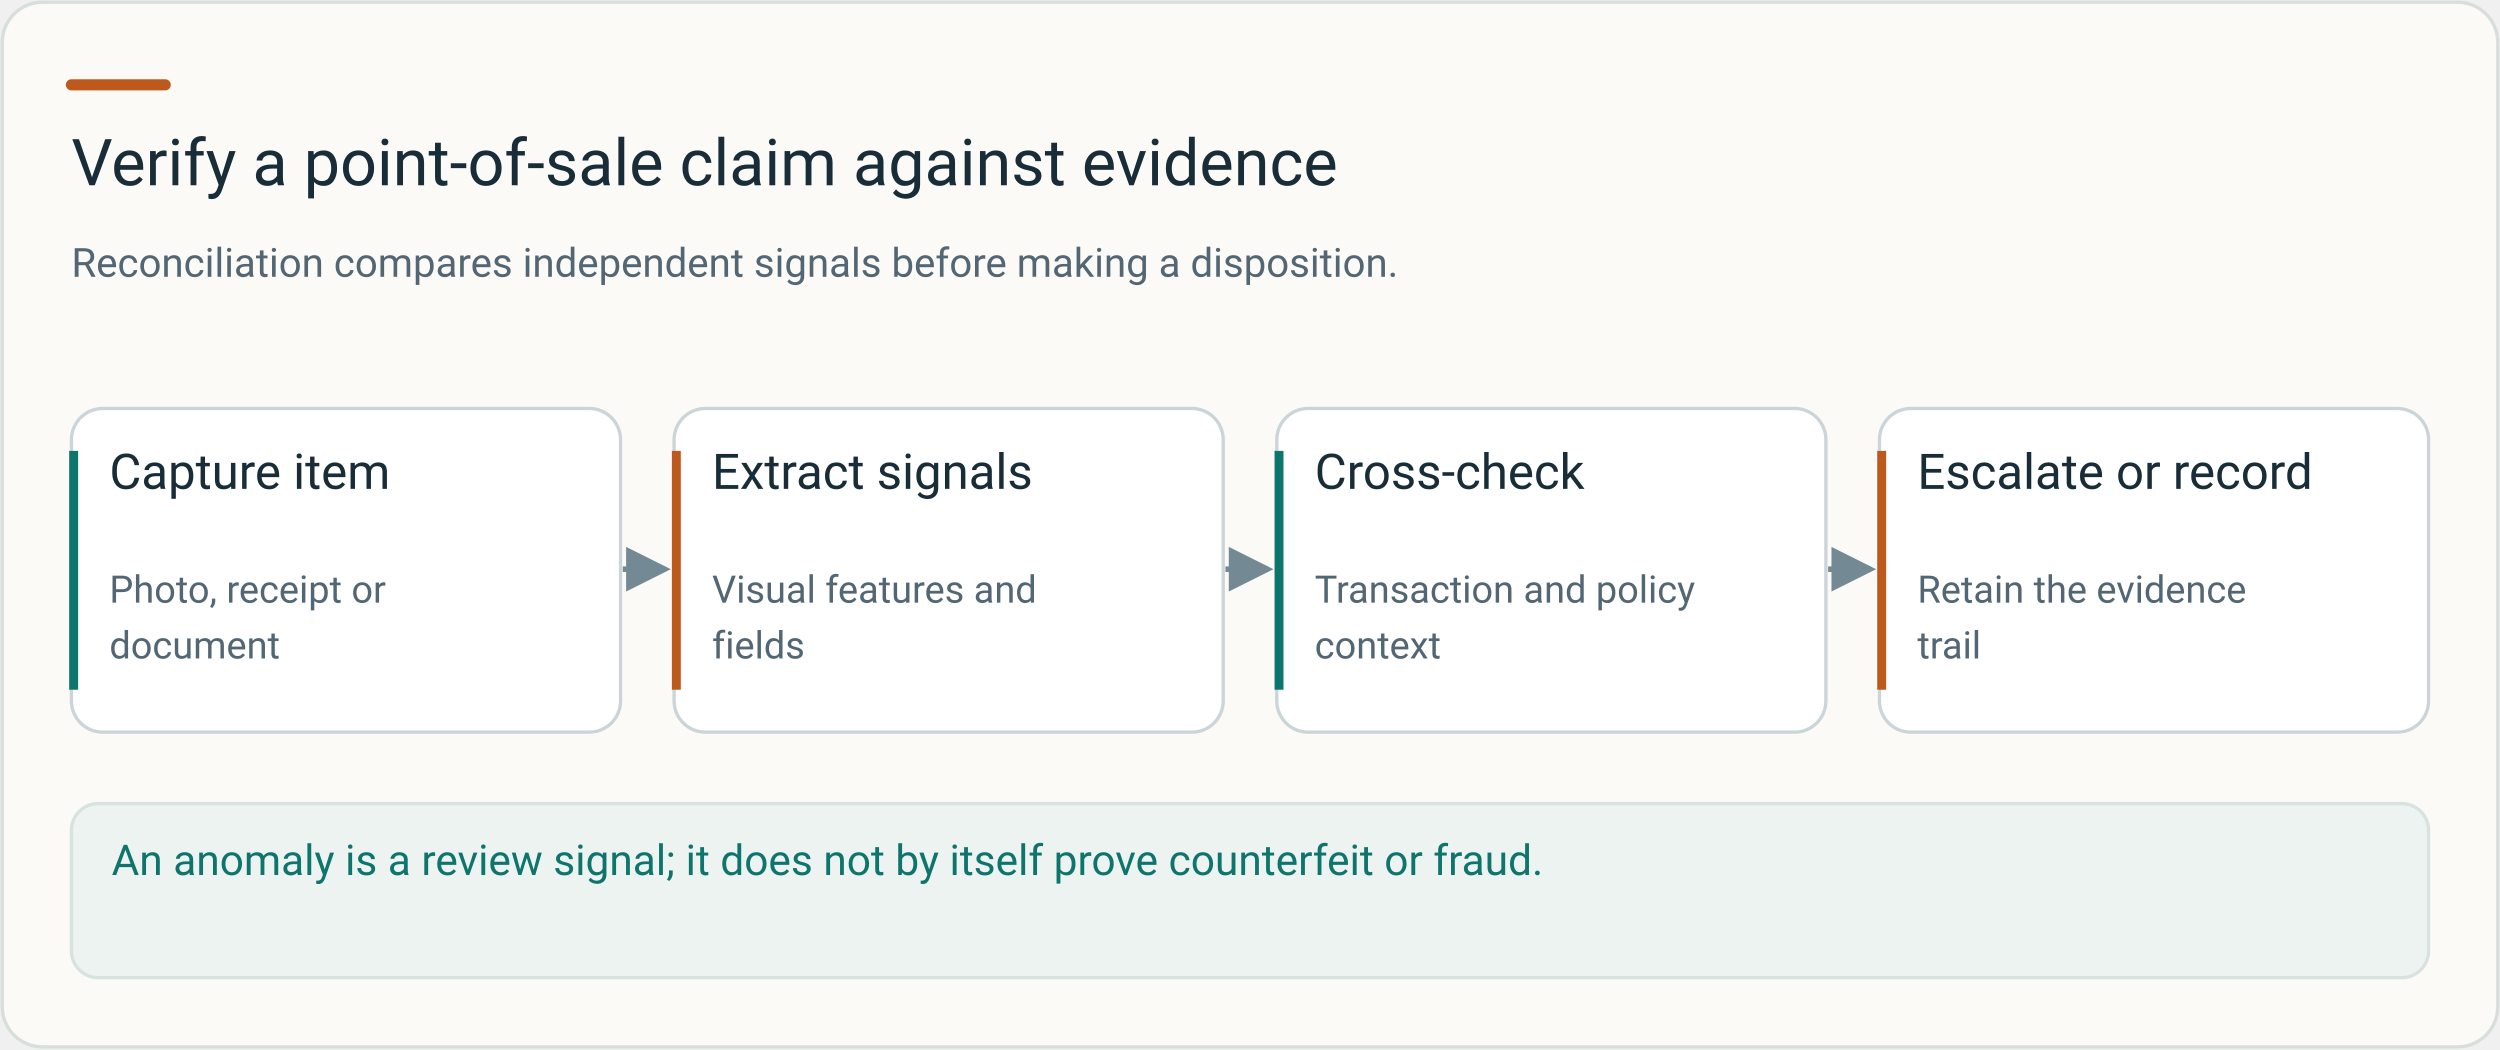
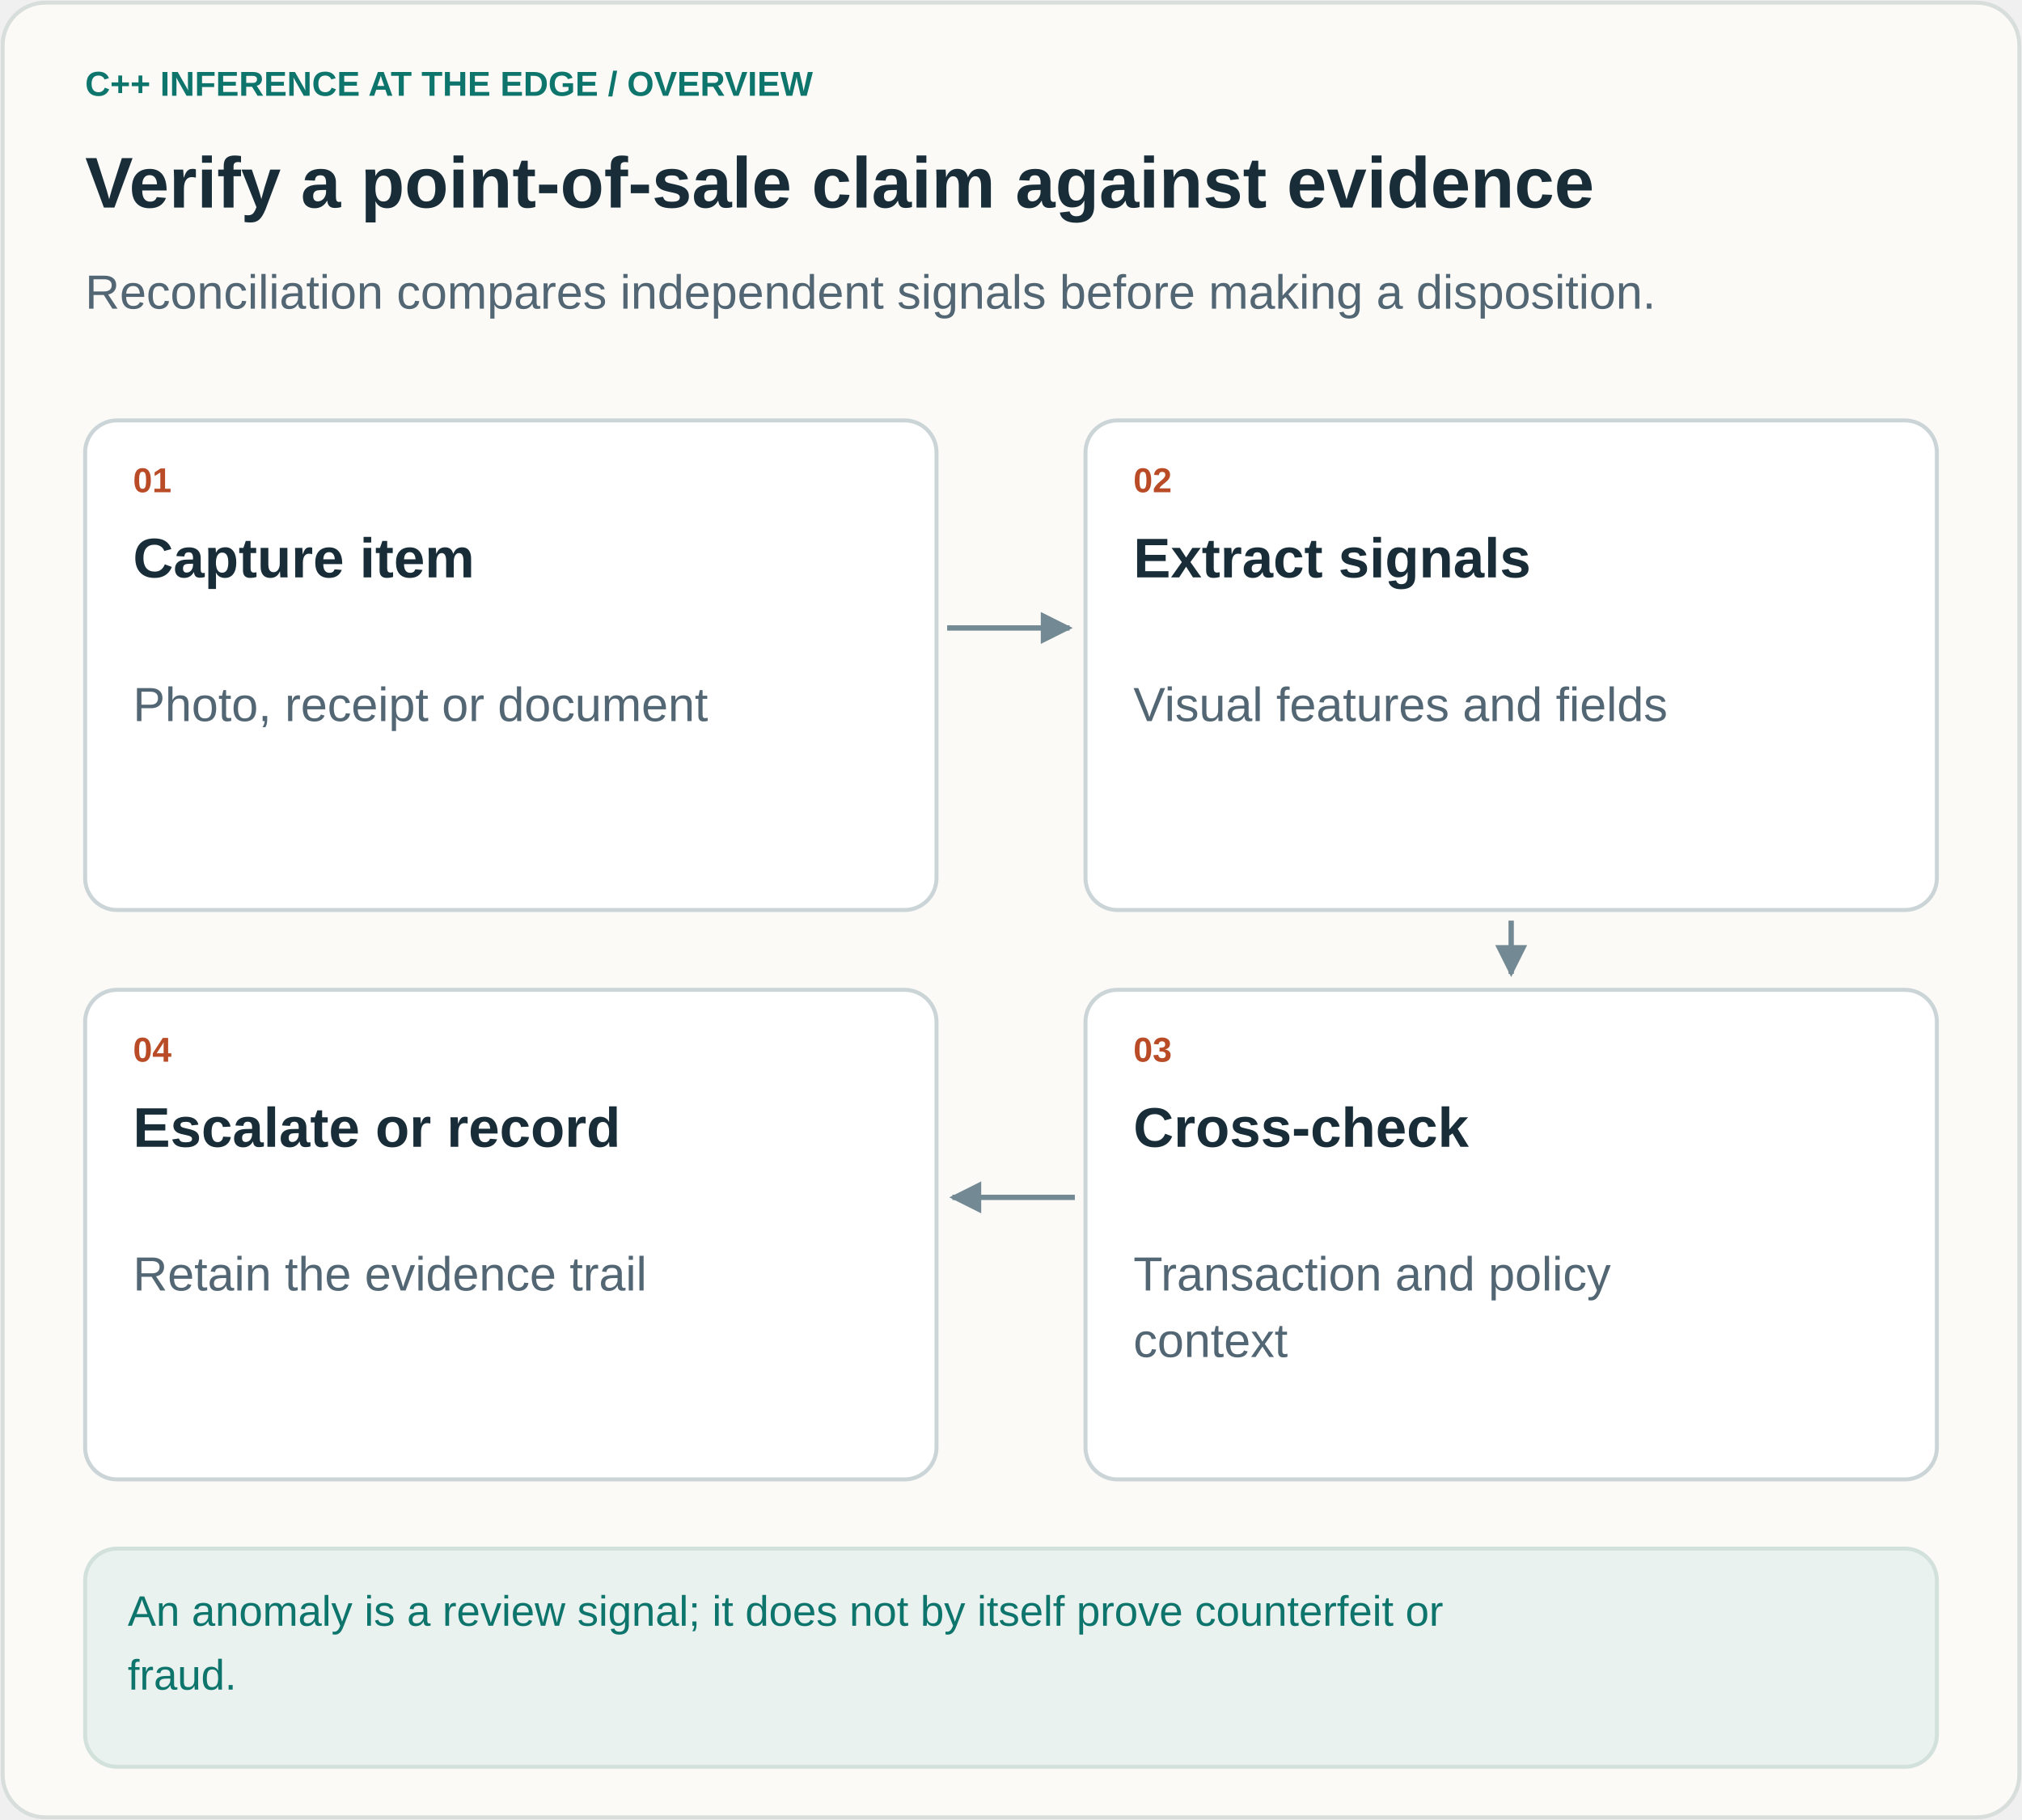
- <svg xmlns="http://www.w3.org/2000/svg" viewBox="0 0 1120 470" role="img" aria-labelledby="title desc">
+ <svg xmlns="http://www.w3.org/2000/svg" width="760" height="684" viewBox="0 0 760 684" role="img" aria-labelledby="title desc">
  <defs>
-     <marker id="arrow" markerWidth="8" markerHeight="8" refX="7" refY="4" orient="auto">
-       <path d="M0 0 L8 4 L0 8 Z" fill="#738993" />
+     <marker id="arrow" viewBox="0 0 10 10" refX="9" refY="5" markerWidth="6" markerHeight="6" orient="auto-start-reverse">
+       <path d="M0 0 L10 5 L0 10 Z" fill="#738993" />
    </marker>
  </defs>
-   <g font-family="Roboto, Arial, sans-serif">
-     <rect x="1" y="1" width="1118" height="468" rx="18" fill="#fbfaf7" stroke="#d8dedb" stroke-width="1.5" />
-     <path d="M32 38 H74" stroke="#bd591c" stroke-width="5" stroke-linecap="round" />
-     <text x="32" y="83" font-size="29" fill="#182d38" font-weight="400">Verify a point-of-sale claim against evidence</text>
-     <text x="32" y="124" font-size="18" fill="#526674" font-weight="400">Reconciliation compares independent signals before making a disposition.</text>
-     <rect x="32" y="183" width="246" height="145" rx="14" fill="#fff" stroke="#cbd5d8" stroke-width="1.5" />
-     <path d="M33 202 V309" stroke="#0e756d" stroke-width="4" />
-     <text x="49" y="219" font-size="22" fill="#182d38" font-weight="400">Capture item</text>
-     <text x="49" y="270" font-size="17" fill="#526674" font-weight="400">Photo, receipt or</text>
-     <text x="49" y="295" font-size="17" fill="#526674" font-weight="400">document</text>
-     <path d="M279 255 H298" stroke="#738993" stroke-width="2.5" marker-end="url(#arrow)" fill="none" />
-     <rect x="302" y="183" width="246" height="145" rx="14" fill="#fff" stroke="#cbd5d8" stroke-width="1.5" />
-     <path d="M303 202 V309" stroke="#bd591c" stroke-width="4" />
-     <text x="319" y="219" font-size="22" fill="#182d38" font-weight="400">Extract signals</text>
-     <text x="319" y="270" font-size="17" fill="#526674" font-weight="400">Visual features and</text>
-     <text x="319" y="295" font-size="17" fill="#526674" font-weight="400">fields</text>
-     <path d="M549 255 H568" stroke="#738993" stroke-width="2.5" marker-end="url(#arrow)" fill="none" />
-     <rect x="572" y="183" width="246" height="145" rx="14" fill="#fff" stroke="#cbd5d8" stroke-width="1.5" />
-     <path d="M573 202 V309" stroke="#0e756d" stroke-width="4" />
-     <text x="589" y="219" font-size="22" fill="#182d38" font-weight="400">Cross-check</text>
-     <text x="589" y="270" font-size="17" fill="#526674" font-weight="400">Transaction and policy</text>
-     <text x="589" y="295" font-size="17" fill="#526674" font-weight="400">context</text>
-     <path d="M819 255 H838" stroke="#738993" stroke-width="2.5" marker-end="url(#arrow)" fill="none" />
-     <rect x="842" y="183" width="246" height="145" rx="14" fill="#fff" stroke="#cbd5d8" stroke-width="1.5" />
-     <path d="M843 202 V309" stroke="#bd591c" stroke-width="4" />
-     <text x="859" y="219" font-size="22" fill="#182d38" font-weight="400">Escalate or record</text>
-     <text x="859" y="270" font-size="17" fill="#526674" font-weight="400">Retain the evidence</text>
-     <text x="859" y="295" font-size="17" fill="#526674" font-weight="400">trail</text>
-     <rect x="32" y="360" width="1056" height="78" rx="12" fill="#edf3f1" stroke="#d7e3de" stroke-width="1.5" />
-     <text x="50" y="392" font-size="19" fill="#0e756d" font-weight="400">An anomaly is a review signal; it does not by itself prove counterfeit or fraud.</text>
+   <g font-family="Arial, Helvetica, sans-serif">
+     <rect x="1" y="1" width="758" height="682" rx="16" fill="#fbfaf7" stroke="#d8dedb" stroke-width="1.5" />
+     <text x="32" y="36" font-size="13" fill="#0e756d" font-weight="700" text-anchor="start">C++ INFERENCE AT THE EDGE  /  OVERVIEW</text>
+     <text x="32" y="78" font-size="27" fill="#182d38" font-weight="600" text-anchor="start">Verify a point-of-sale claim against evidence</text>
+     <text x="32" y="116" font-size="18" fill="#526674" font-weight="400" text-anchor="start">Reconciliation compares independent signals before making a disposition.</text>
+     <rect x="32" y="158" width="320" height="184" rx="12" fill="#fff" stroke="#cbd5d8" stroke-width="1.5" />
+     <text x="50" y="185" font-size="13" fill="#b94c27" font-weight="700" text-anchor="start">01</text>
+     <text x="50" y="217" font-size="21" fill="#182d38" font-weight="600" text-anchor="start">Capture item</text>
+     <text x="50" y="271" font-size="18" fill="#526674" font-weight="400" text-anchor="start">Photo, receipt or document</text>
+     <rect x="408" y="158" width="320" height="184" rx="12" fill="#fff" stroke="#cbd5d8" stroke-width="1.5" />
+     <text x="426" y="185" font-size="13" fill="#b94c27" font-weight="700" text-anchor="start">02</text>
+     <text x="426" y="217" font-size="21" fill="#182d38" font-weight="600" text-anchor="start">Extract signals</text>
+     <text x="426" y="271" font-size="18" fill="#526674" font-weight="400" text-anchor="start">Visual features and fields</text>
+     <rect x="408" y="372" width="320" height="184" rx="12" fill="#fff" stroke="#cbd5d8" stroke-width="1.5" />
+     <text x="426" y="399" font-size="13" fill="#b94c27" font-weight="700" text-anchor="start">03</text>
+     <text x="426" y="431" font-size="21" fill="#182d38" font-weight="600" text-anchor="start">Cross-check</text>
+     <text x="426" y="485" font-size="18" fill="#526674" font-weight="400" text-anchor="start">Transaction and policy</text>
+     <text x="426" y="510" font-size="18" fill="#526674" font-weight="400" text-anchor="start">context</text>
+     <rect x="32" y="372" width="320" height="184" rx="12" fill="#fff" stroke="#cbd5d8" stroke-width="1.5" />
+     <text x="50" y="399" font-size="13" fill="#b94c27" font-weight="700" text-anchor="start">04</text>
+     <text x="50" y="431" font-size="21" fill="#182d38" font-weight="600" text-anchor="start">Escalate or record</text>
+     <text x="50" y="485" font-size="18" fill="#526674" font-weight="400" text-anchor="start">Retain the evidence trail</text>
+     <path d="M356 236 L402 236" fill="none" stroke="#738993" stroke-width="2" marker-end="url(#arrow)" />
+     <path d="M568 346 L568 366" fill="none" stroke="#738993" stroke-width="2" marker-end="url(#arrow)" />
+     <path d="M404 450 L358 450" fill="none" stroke="#738993" stroke-width="2" marker-end="url(#arrow)" />
+     <rect x="32" y="582" width="696" height="82" rx="12" fill="#eaf2ef" stroke="#d2e1db" stroke-width="1.5" />
+     <text x="48" y="611" font-size="16" fill="#0e756d" font-weight="400" text-anchor="start">An anomaly is a review signal; it does not by itself prove counterfeit or</text>
+     <text x="48" y="635" font-size="16" fill="#0e756d" font-weight="400" text-anchor="start">fraud.</text>
  </g>
</svg>
